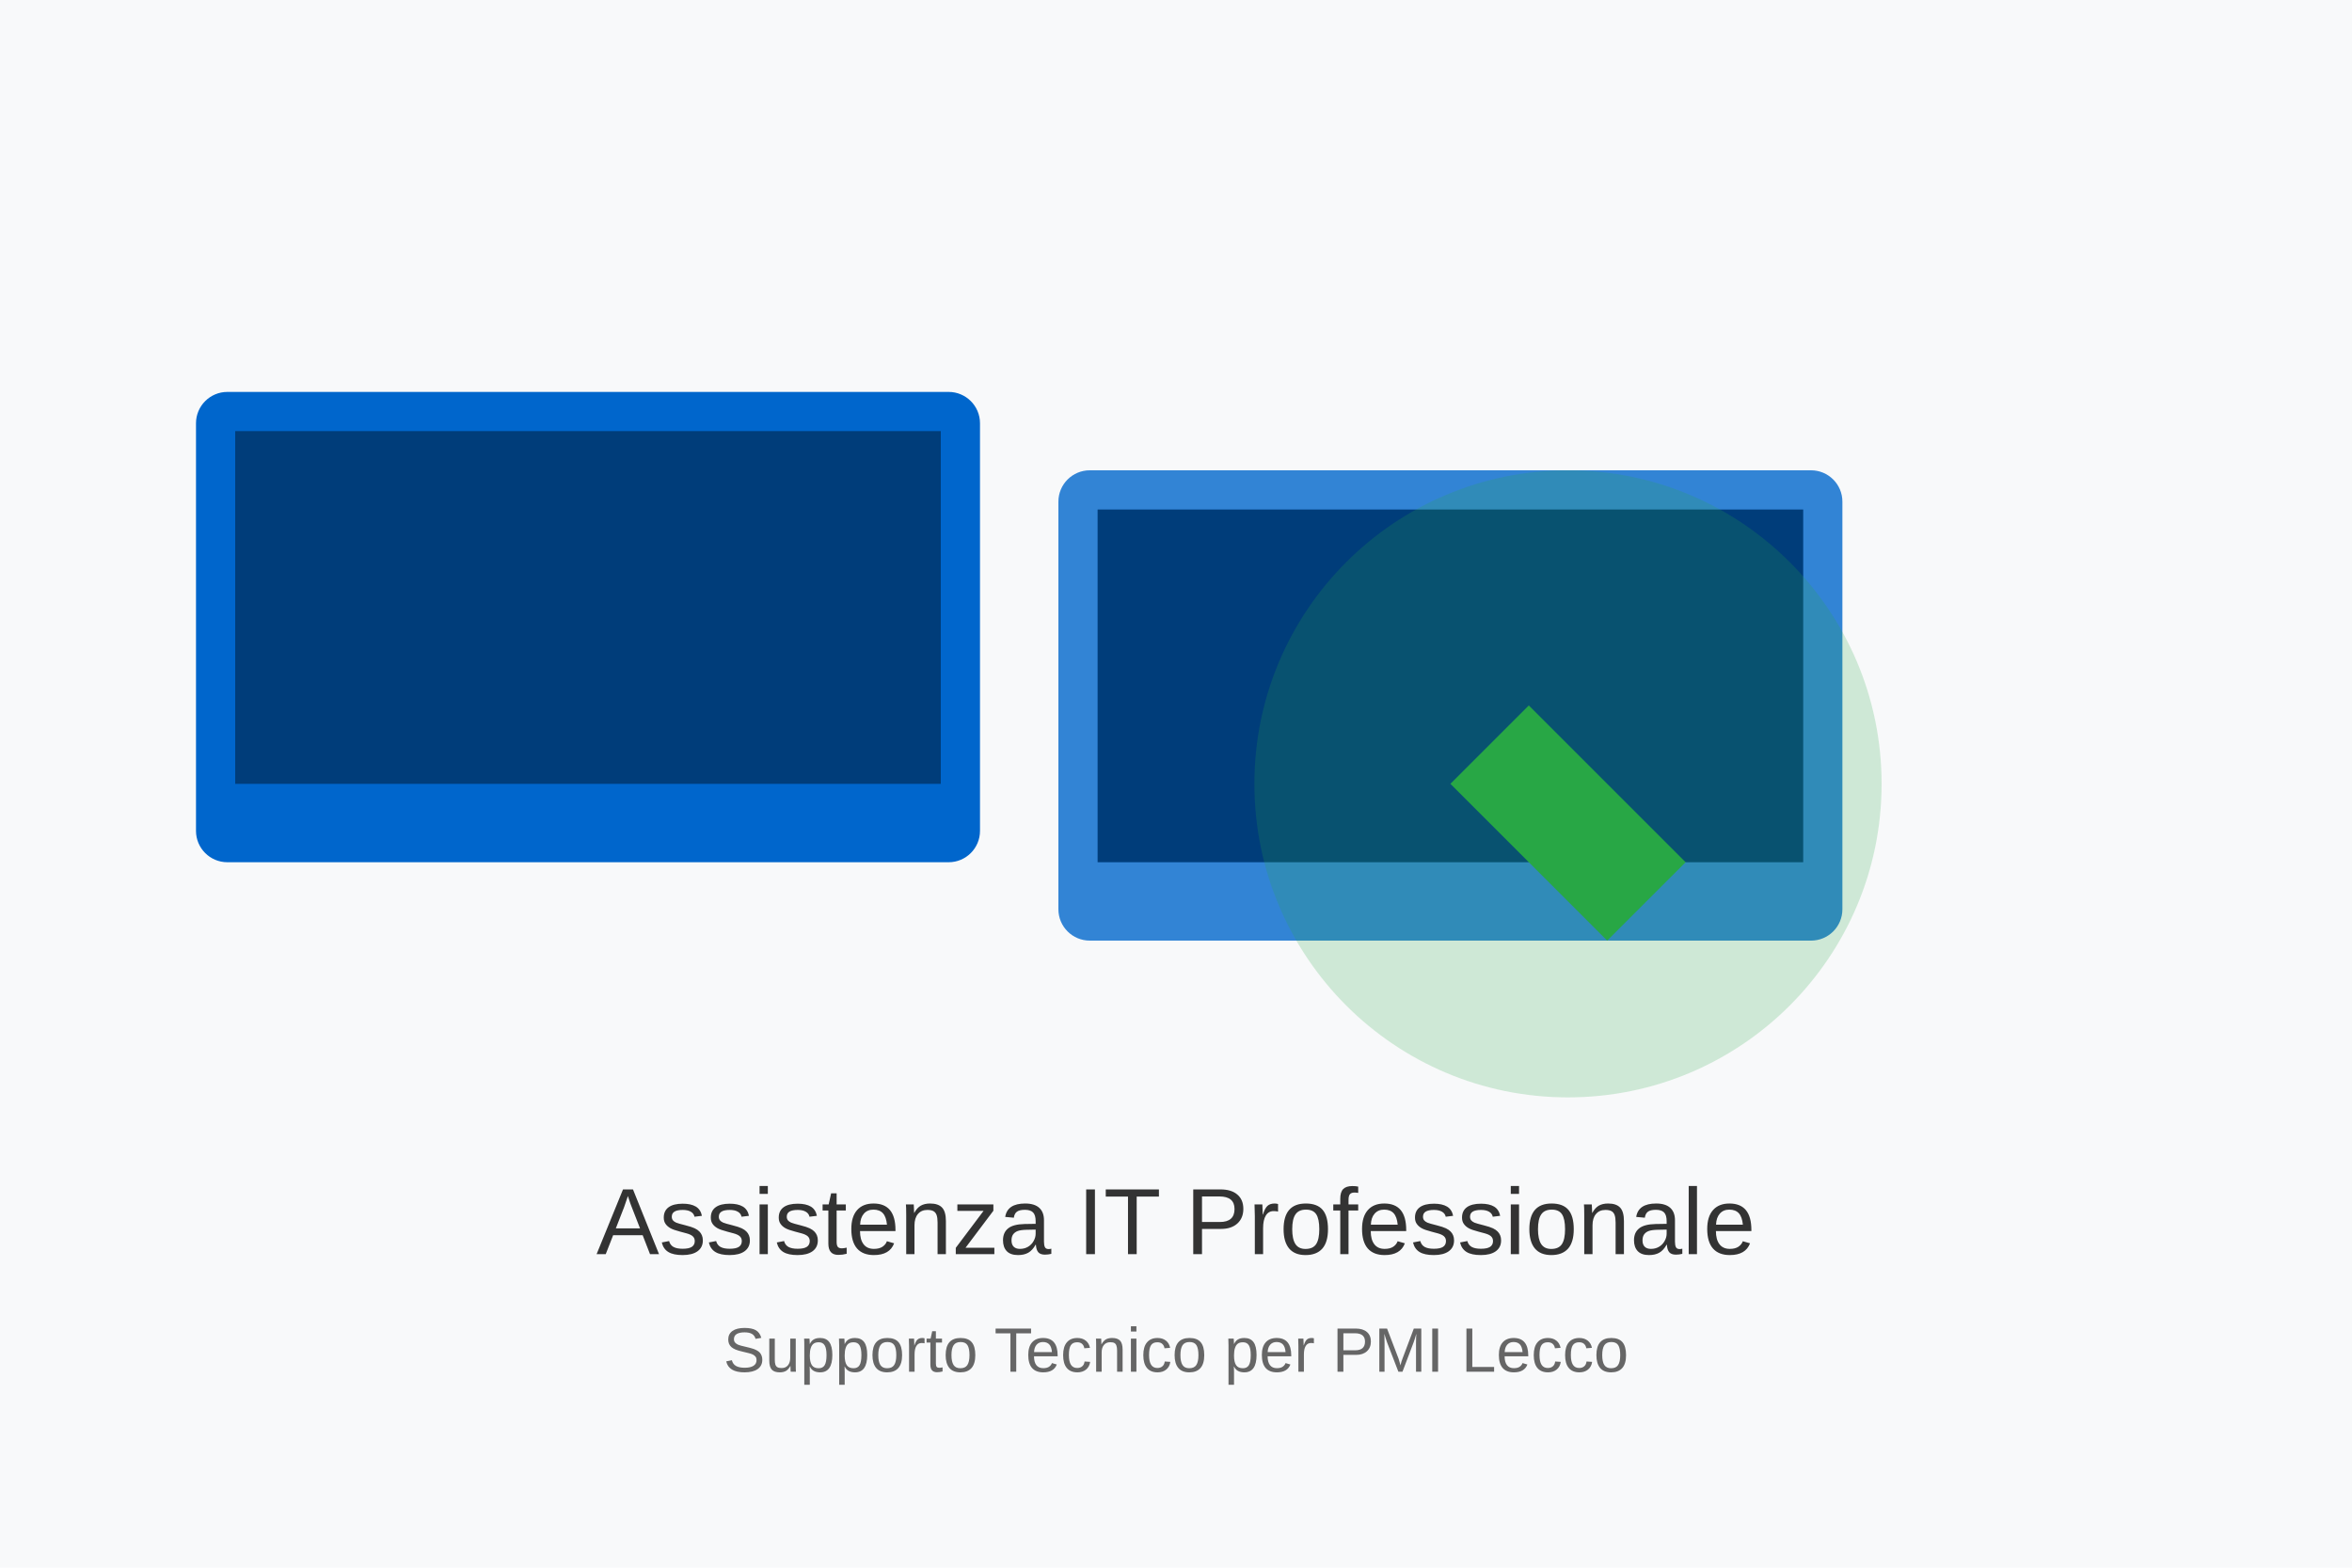
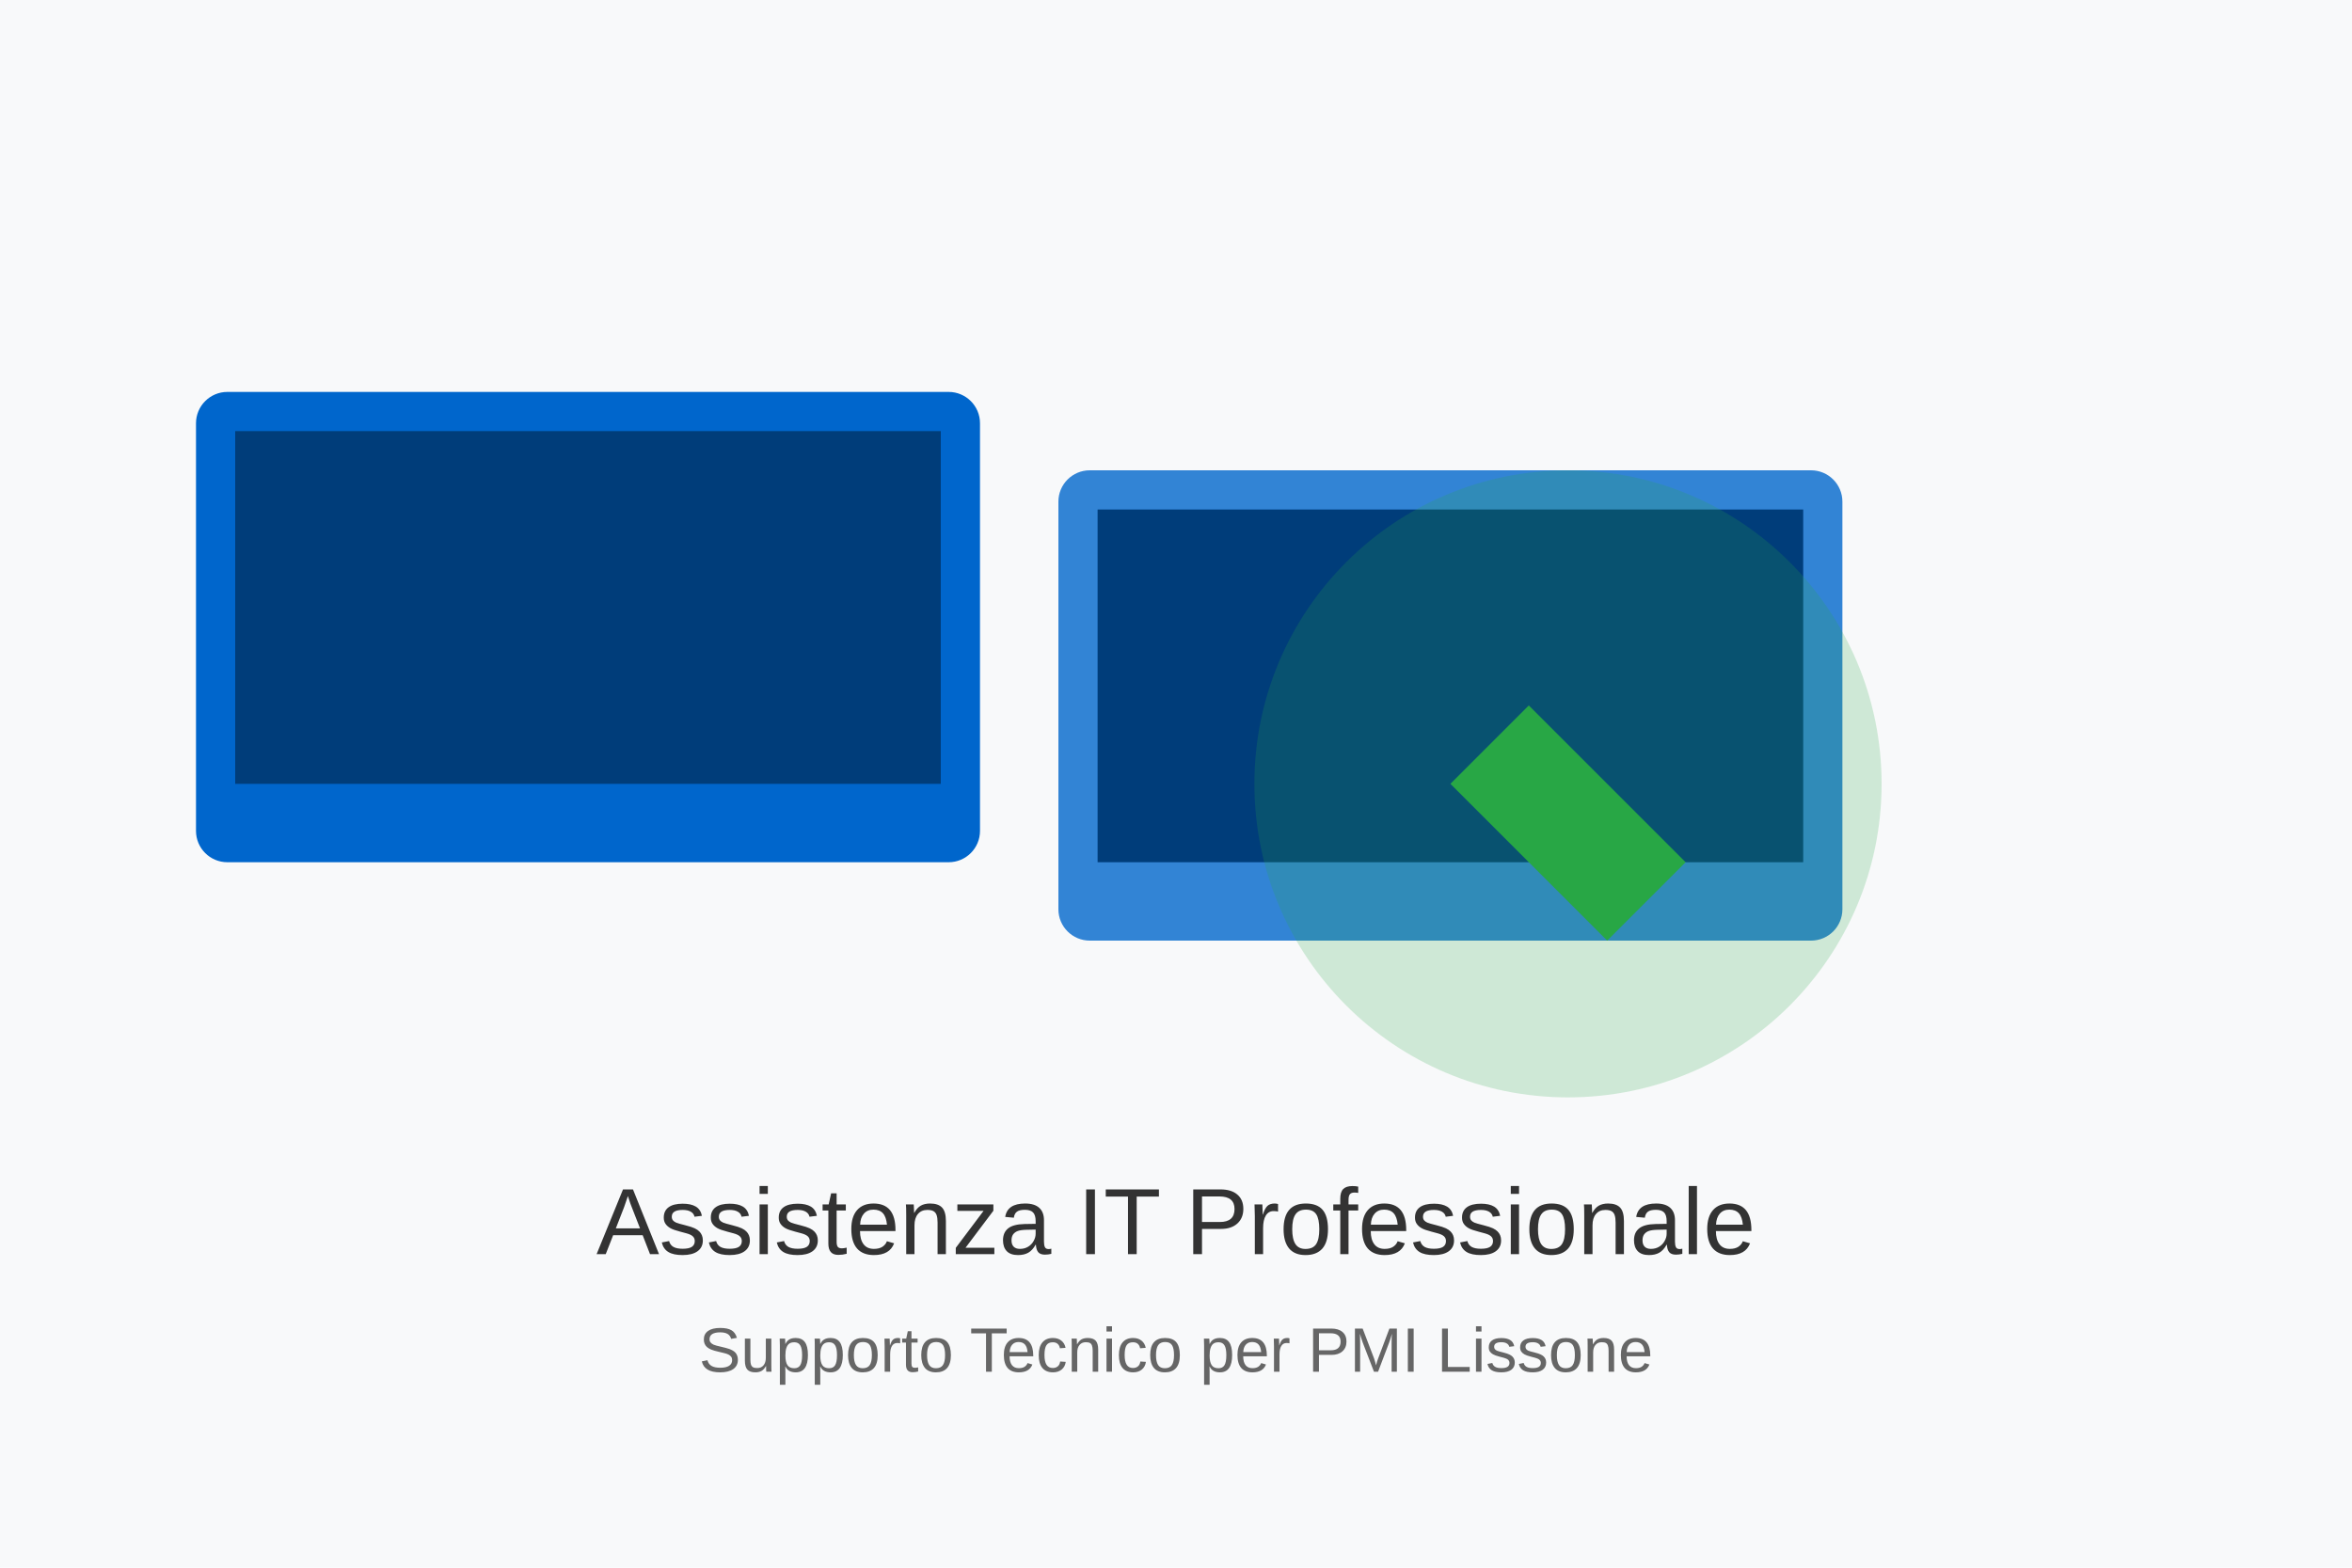
- <svg xmlns="http://www.w3.org/2000/svg" viewBox="0 0 600 400" width="600" height="400">
+ <svg xmlns="http://www.w3.org/2000/svg" role="img" aria-labelledby="title-lissone">
  <rect width="600" height="400" fill="#f8f9fa" />
  <rect x="50" y="100" width="200" height="120" fill="#0066cc" rx="8" />
  <rect x="60" y="110" width="180" height="90" fill="#003d7a" />
  <rect x="270" y="120" width="200" height="120" fill="#0066cc" rx="8" opacity="0.8" />
  <rect x="280" y="130" width="180" height="90" fill="#003d7a" />
  <circle cx="400" cy="200" r="80" fill="#28a745" opacity="0.2" />
  <path d="M370 200 L390 180 L430 220 L410 240 Z" fill="#28a745" />
  <text x="300" y="320" font-family="Arial" font-size="24" fill="#333" text-anchor="middle">Assistenza IT Professionale</text>
-   <text x="300" y="350" font-family="Arial" font-size="16" fill="#666" text-anchor="middle">Supporto Tecnico per PMI Lecco</text>
+   <text x="300" y="350" font-family="Arial" font-size="16" fill="#666" text-anchor="middle">Supporto Tecnico per PMI Lissone</text>
</svg>
